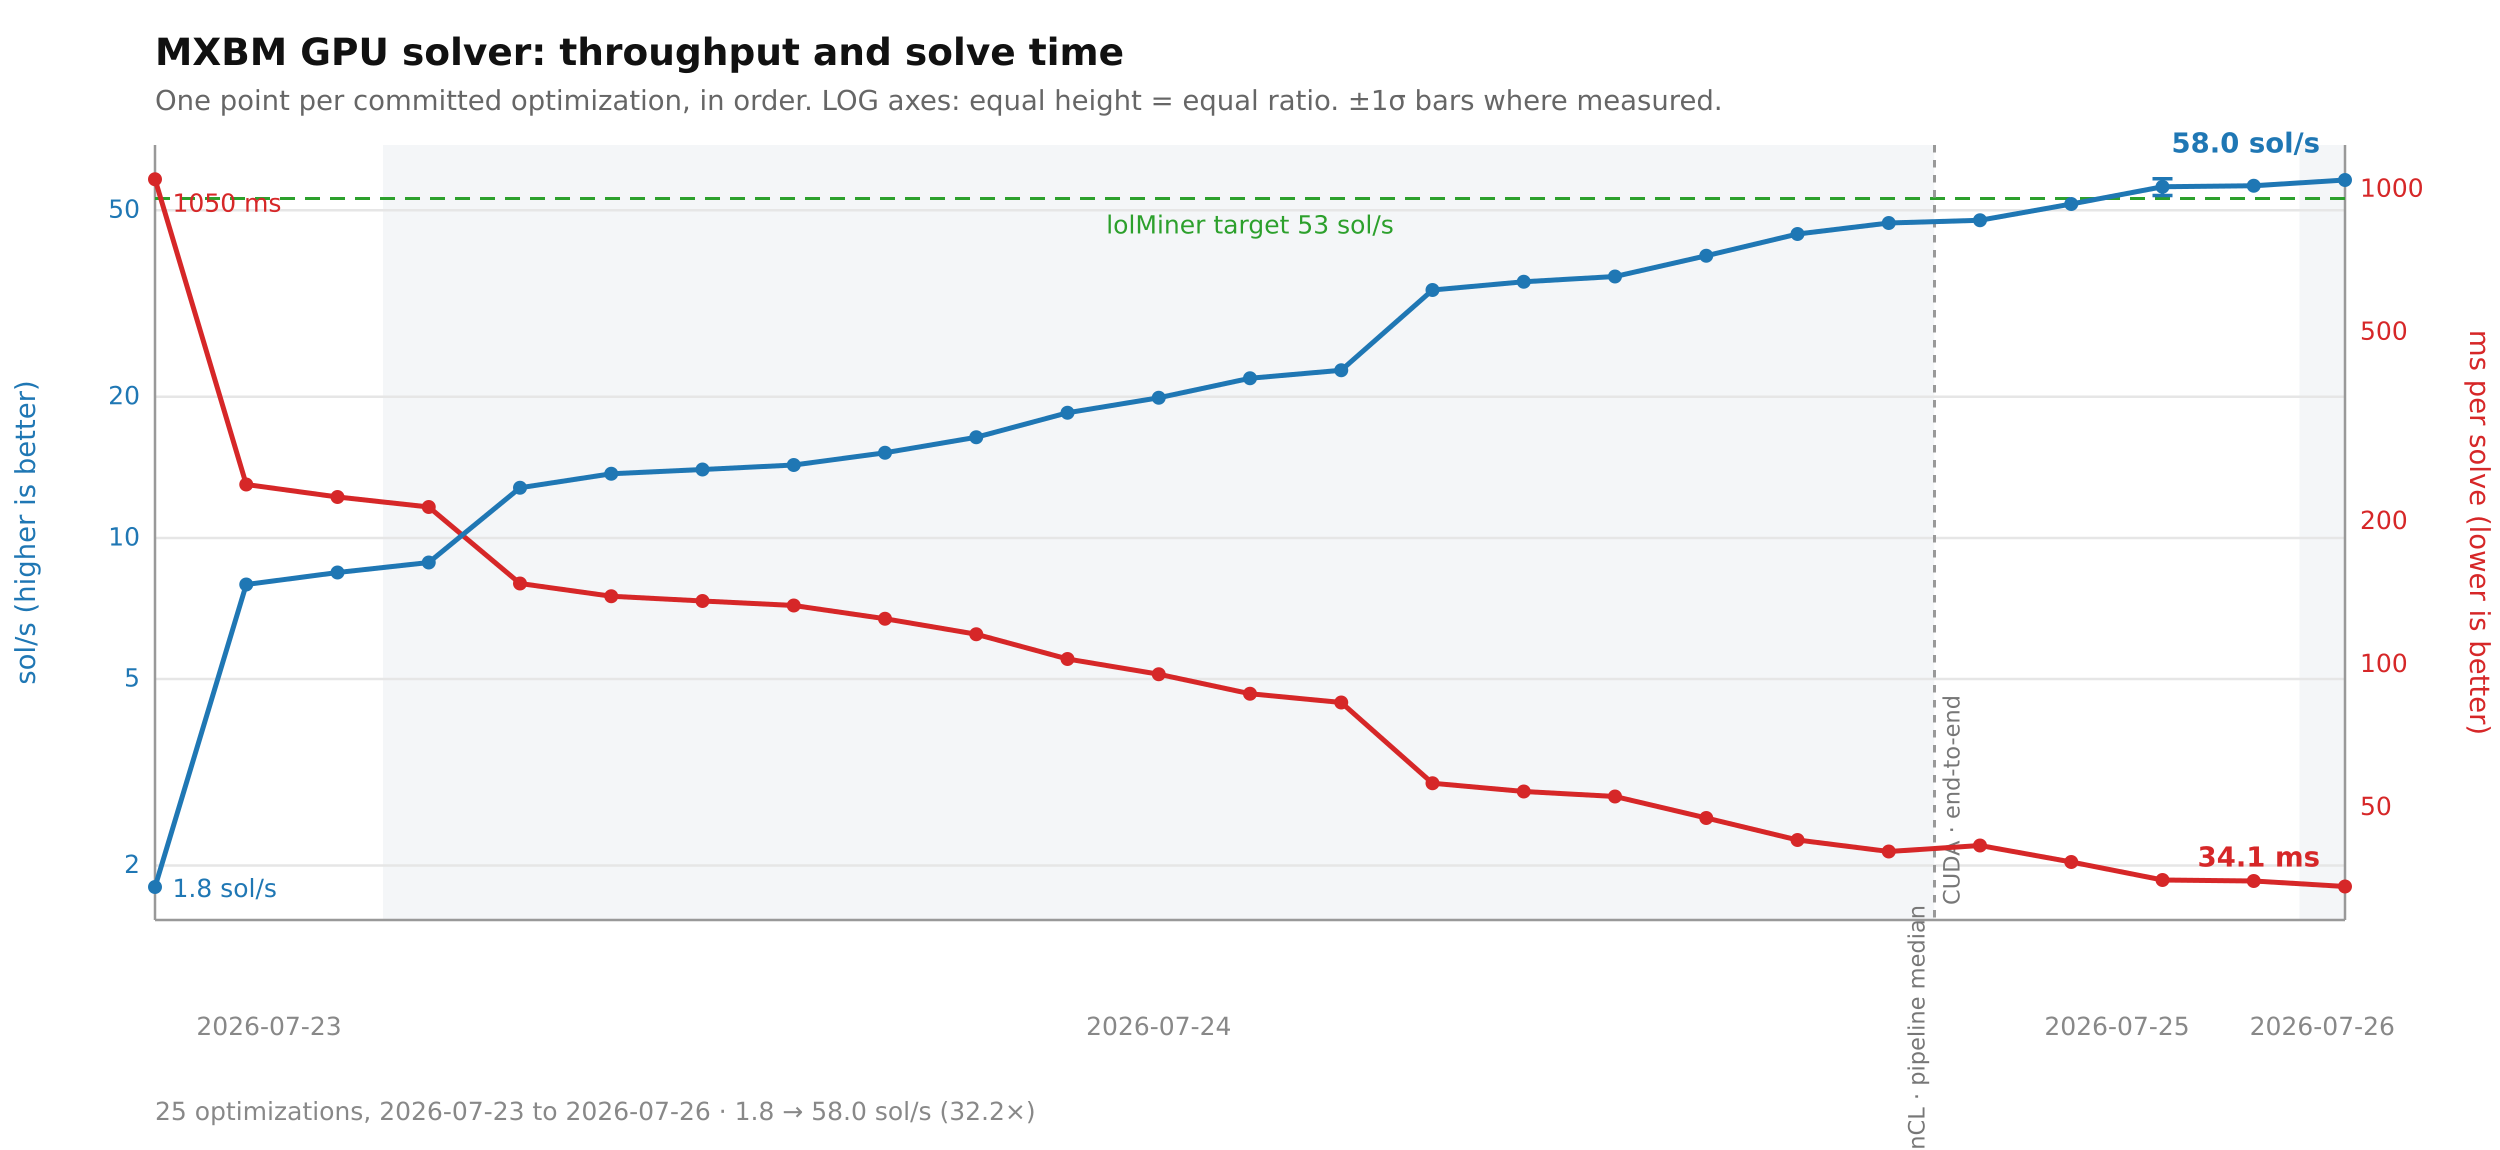
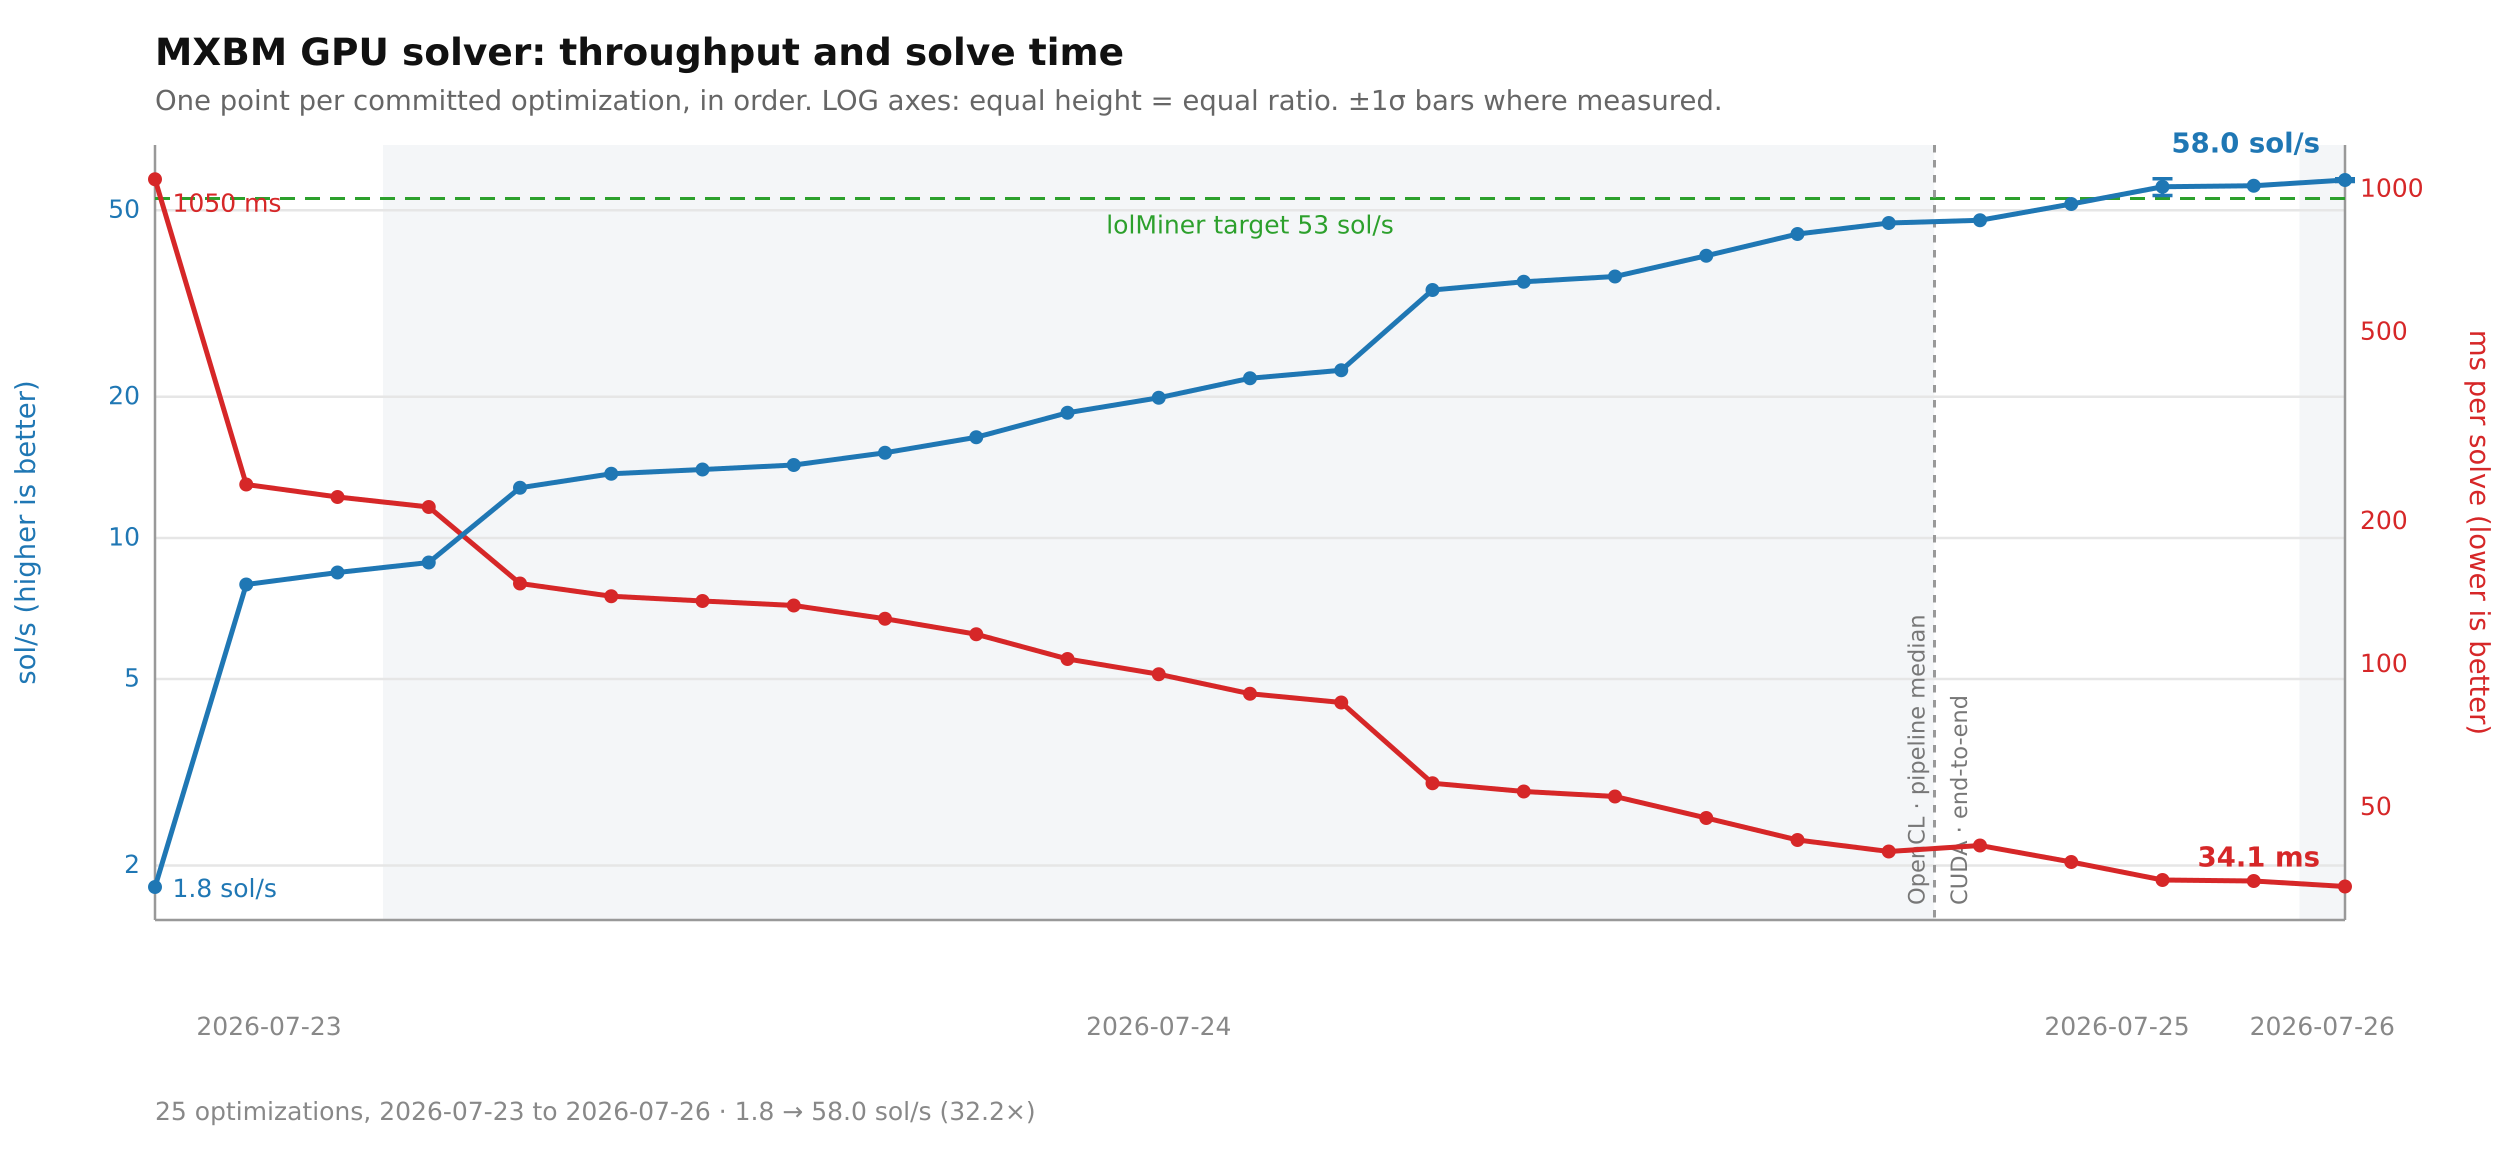
<svg xmlns="http://www.w3.org/2000/svg" width="1000" height="460" viewBox="0 0 1000 460" font-family="DejaVu Sans, Helvetica, Arial, sans-serif">
  <rect width="1000" height="460" fill="#ffffff" />
  <text x="62" y="26" font-size="15" font-weight="bold" fill="#111">MXBM GPU solver: throughput and solve time</text>
  <text x="62" y="44" font-size="11" fill="#666">One point per committed optimization, in order. LOG axes: equal height = equal ratio. ±1σ bars where measured.</text>
  <text x="107.6" y="414" font-size="10" fill="#888" text-anchor="middle">2026-07-23</text>
  <rect x="153.2" y="58" width="620.5" height="310" fill="#f4f6f8" />
  <text x="463.5" y="414" font-size="10" fill="#888" text-anchor="middle">2026-07-24</text>
  <text x="846.8" y="414" font-size="10" fill="#888" text-anchor="middle">2026-07-25</text>
  <rect x="919.8" y="58" width="18.2" height="310" fill="#f4f6f8" />
  <text x="928.9" y="414" font-size="10" fill="#888" text-anchor="middle">2026-07-26</text>
  <line x1="62" y1="346.2" x2="938" y2="346.2" stroke="#e6e6e6" stroke-width="1" />
  <text x="56" y="349.2" font-size="10" fill="#1f77b4" text-anchor="end">2</text>
  <line x1="62" y1="271.6" x2="938" y2="271.6" stroke="#e6e6e6" stroke-width="1" />
  <text x="56" y="274.6" font-size="10" fill="#1f77b4" text-anchor="end">5</text>
  <line x1="62" y1="215.2" x2="938" y2="215.2" stroke="#e6e6e6" stroke-width="1" />
  <text x="56" y="218.2" font-size="10" fill="#1f77b4" text-anchor="end">10</text>
  <line x1="62" y1="158.7" x2="938" y2="158.7" stroke="#e6e6e6" stroke-width="1" />
  <text x="56" y="161.7" font-size="10" fill="#1f77b4" text-anchor="end">20</text>
  <line x1="62" y1="84.1" x2="938" y2="84.1" stroke="#e6e6e6" stroke-width="1" />
  <text x="56" y="87.1" font-size="10" fill="#1f77b4" text-anchor="end">50</text>
  <text x="944" y="326.0" font-size="10" fill="#d62728" text-anchor="start">50</text>
  <text x="944" y="268.8" font-size="10" fill="#d62728" text-anchor="start">100</text>
  <text x="944" y="211.6" font-size="10" fill="#d62728" text-anchor="start">200</text>
  <text x="944" y="135.9" font-size="10" fill="#d62728" text-anchor="start">500</text>
  <text x="944" y="78.7" font-size="10" fill="#d62728" text-anchor="start">1000</text>
  <line x1="62" y1="58" x2="62" y2="368" stroke="#999" />
  <line x1="938" y1="58" x2="938" y2="368" stroke="#999" />
  <line x1="62" y1="368" x2="938" y2="368" stroke="#999" />
  <text x="14" y="213" font-size="11" fill="#1f77b4" transform="rotate(-90 14 213)" text-anchor="middle">sol/s  (higher is better)</text>
  <text x="988" y="213" font-size="11" fill="#d62728" transform="rotate(90 988 213)" text-anchor="middle">ms per solve  (lower is better)</text>
  <line x1="62" y1="79.4" x2="938" y2="79.4" stroke="#2ca02c" stroke-width="1.2" stroke-dasharray="6 4" />
  <text x="500.0" y="93.4" font-size="10" fill="#2ca02c" text-anchor="middle">lolMiner target 53 sol/s</text>
  <line x1="773.8" y1="58" x2="773.8" y2="368" stroke="#999" stroke-width="1.2" stroke-dasharray="3 3" />
-   <text x="769.8" y="362" font-size="9" fill="#777" text-anchor="end" transform="rotate(-90 769.8 362)">OpenCL · pipeline median</text>
-   <text x="783.8" y="362" font-size="9" fill="#777" text-anchor="start" transform="rotate(-90 783.8 362)">CUDA · end-to-end</text>
+   <text x="769.8" y="362" font-size="9" fill="#777" text-anchor="start" transform="rotate(-90 769.8 362)">OpenCL · pipeline median</text>
+   <text x="786.8" y="362" font-size="9" fill="#777" text-anchor="start" transform="rotate(-90 786.8 362)">CUDA · end-to-end</text>
  <line x1="865.0" y1="71.5" x2="865.0" y2="78.2" stroke="#1f77b4" stroke-width="1.4" />
  <line x1="861.0" y1="71.5" x2="869.0" y2="71.5" stroke="#1f77b4" stroke-width="1.4" />
  <line x1="861.0" y1="78.2" x2="869.0" y2="78.2" stroke="#1f77b4" stroke-width="1.4" />
+   <line x1="938.0" y1="71.5" x2="938.0" y2="72.6" stroke="#1f77b4" stroke-width="1.4" />
+   <line x1="934.0" y1="71.5" x2="942.0" y2="71.5" stroke="#1f77b4" stroke-width="1.4" />
+   <line x1="934.0" y1="72.6" x2="942.0" y2="72.6" stroke="#1f77b4" stroke-width="1.4" />
  <polyline points="62.0,71.7 98.5,193.8 135.0,198.8 171.5,202.8 208.0,233.4 244.5,238.5 281.0,240.4 317.5,242.2 354.0,247.5 390.5,253.7 427.0,263.6 463.5,269.7 500.0,277.5 536.5,281.0 573.0,313.3 609.5,316.6 646.0,318.6 682.5,327.2 719.0,336.0 755.5,340.6 792.0,338.2 828.5,344.8 865.0,352.0 901.5,352.4 938.0,354.6" fill="none" stroke="#d62728" stroke-width="2" />
  <circle cx="62.0" cy="71.7" r="2.8" fill="#d62728" />
  <circle cx="98.5" cy="193.8" r="2.8" fill="#d62728" />
  <circle cx="135.0" cy="198.8" r="2.8" fill="#d62728" />
  <circle cx="171.5" cy="202.8" r="2.8" fill="#d62728" />
  <circle cx="208.0" cy="233.4" r="2.8" fill="#d62728" />
  <circle cx="244.5" cy="238.5" r="2.8" fill="#d62728" />
  <circle cx="281.0" cy="240.4" r="2.8" fill="#d62728" />
  <circle cx="317.5" cy="242.2" r="2.8" fill="#d62728" />
  <circle cx="354.0" cy="247.5" r="2.8" fill="#d62728" />
  <circle cx="390.5" cy="253.7" r="2.8" fill="#d62728" />
  <circle cx="427.0" cy="263.6" r="2.8" fill="#d62728" />
  <circle cx="463.5" cy="269.7" r="2.8" fill="#d62728" />
  <circle cx="500.0" cy="277.5" r="2.8" fill="#d62728" />
  <circle cx="536.5" cy="281.0" r="2.8" fill="#d62728" />
  <circle cx="573.0" cy="313.3" r="2.8" fill="#d62728" />
  <circle cx="609.5" cy="316.6" r="2.8" fill="#d62728" />
  <circle cx="646.0" cy="318.6" r="2.8" fill="#d62728" />
  <circle cx="682.5" cy="327.2" r="2.8" fill="#d62728" />
  <circle cx="719.0" cy="336.0" r="2.8" fill="#d62728" />
  <circle cx="755.5" cy="340.6" r="2.8" fill="#d62728" />
  <circle cx="792.0" cy="338.2" r="2.8" fill="#d62728" />
  <circle cx="828.5" cy="344.8" r="2.8" fill="#d62728" />
  <circle cx="865.0" cy="352.0" r="2.8" fill="#d62728" />
  <circle cx="901.5" cy="352.4" r="2.8" fill="#d62728" />
  <circle cx="938.0" cy="354.6" r="2.8" fill="#d62728" />
  <polyline points="62.0,354.8 98.5,233.8 135.0,229.0 171.5,225.0 208.0,195.1 244.5,189.5 281.0,187.8 317.5,186.0 354.0,181.1 390.5,174.9 427.0,165.1 463.5,159.1 500.0,151.3 536.5,148.1 573.0,116.0 609.5,112.7 646.0,110.6 682.5,102.3 719.0,93.6 755.5,89.2 792.0,88.1 828.5,81.6 865.0,74.7 901.5,74.3 938.0,72.0" fill="none" stroke="#1f77b4" stroke-width="2" />
  <circle cx="62.0" cy="354.8" r="2.8" fill="#1f77b4" />
  <circle cx="98.5" cy="233.8" r="2.8" fill="#1f77b4" />
  <circle cx="135.0" cy="229.0" r="2.8" fill="#1f77b4" />
  <circle cx="171.5" cy="225.0" r="2.8" fill="#1f77b4" />
  <circle cx="208.0" cy="195.1" r="2.8" fill="#1f77b4" />
  <circle cx="244.5" cy="189.5" r="2.8" fill="#1f77b4" />
  <circle cx="281.0" cy="187.8" r="2.8" fill="#1f77b4" />
  <circle cx="317.5" cy="186.0" r="2.8" fill="#1f77b4" />
  <circle cx="354.0" cy="181.1" r="2.8" fill="#1f77b4" />
  <circle cx="390.5" cy="174.9" r="2.8" fill="#1f77b4" />
  <circle cx="427.0" cy="165.1" r="2.8" fill="#1f77b4" />
  <circle cx="463.5" cy="159.1" r="2.8" fill="#1f77b4" />
  <circle cx="500.0" cy="151.3" r="2.8" fill="#1f77b4" />
  <circle cx="536.5" cy="148.1" r="2.8" fill="#1f77b4" />
  <circle cx="573.0" cy="116.0" r="2.8" fill="#1f77b4" />
  <circle cx="609.5" cy="112.7" r="2.8" fill="#1f77b4" />
  <circle cx="646.0" cy="110.6" r="2.8" fill="#1f77b4" />
  <circle cx="682.5" cy="102.3" r="2.8" fill="#1f77b4" />
  <circle cx="719.0" cy="93.6" r="2.8" fill="#1f77b4" />
  <circle cx="755.5" cy="89.2" r="2.8" fill="#1f77b4" />
  <circle cx="792.0" cy="88.1" r="2.8" fill="#1f77b4" />
  <circle cx="828.5" cy="81.6" r="2.8" fill="#1f77b4" />
  <circle cx="865.0" cy="74.7" r="2.8" fill="#1f77b4" />
  <circle cx="901.5" cy="74.3" r="2.8" fill="#1f77b4" />
  <circle cx="938.0" cy="72.0" r="2.8" fill="#1f77b4" />
  <text x="928.0" y="61.0" font-size="11" font-weight="bold" fill="#1f77b4" text-anchor="end">58.0 sol/s</text>
  <text x="928.0" y="346.6" font-size="11" font-weight="bold" fill="#d62728" text-anchor="end">34.1 ms</text>
  <text x="69.0" y="358.8" font-size="10" fill="#1f77b4">1.8 sol/s</text>
  <text x="69.0" y="84.7" font-size="10" fill="#d62728">1050 ms</text>
  <text x="62" y="448" font-size="10" fill="#888">25 optimizations, 2026-07-23 to 2026-07-26  ·  1.8 → 58.0 sol/s (32.2×)</text>
</svg>
